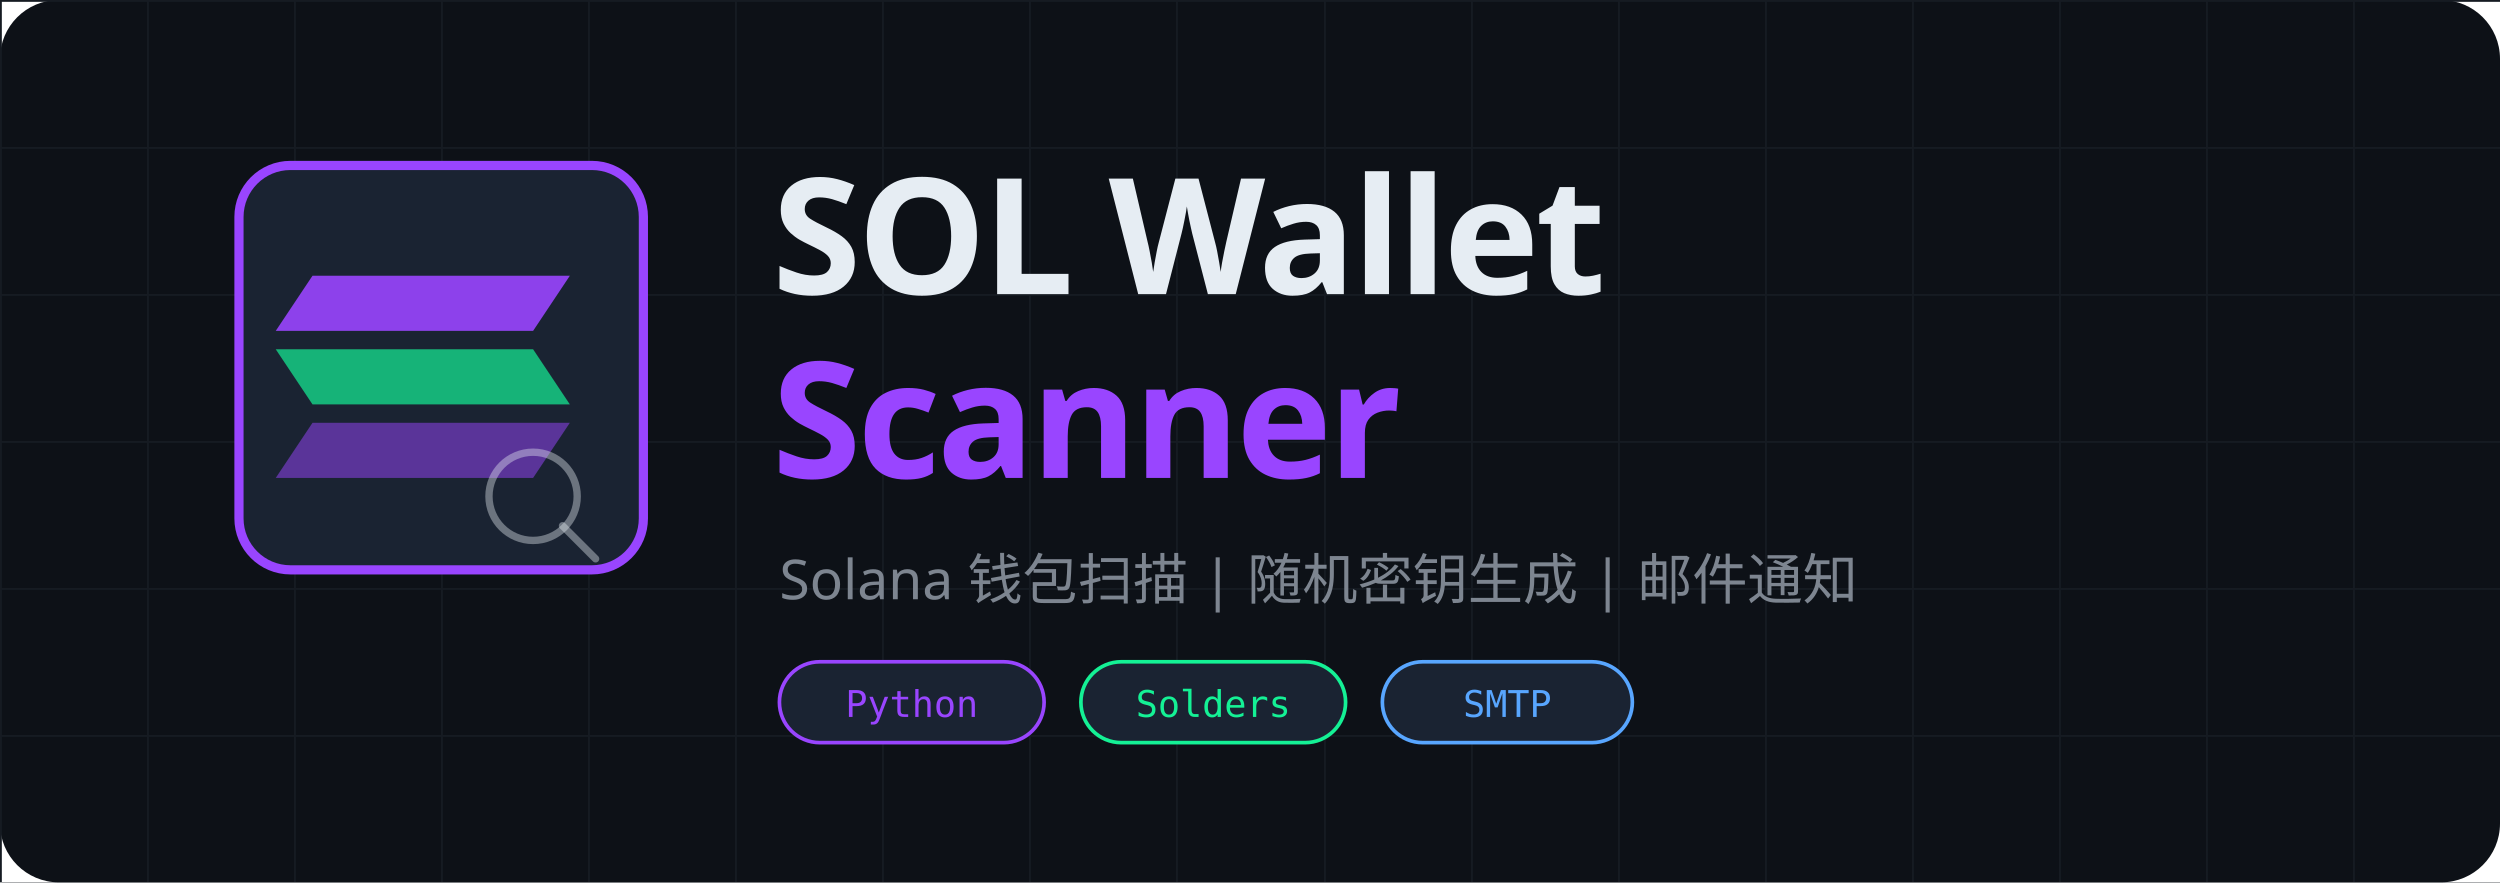
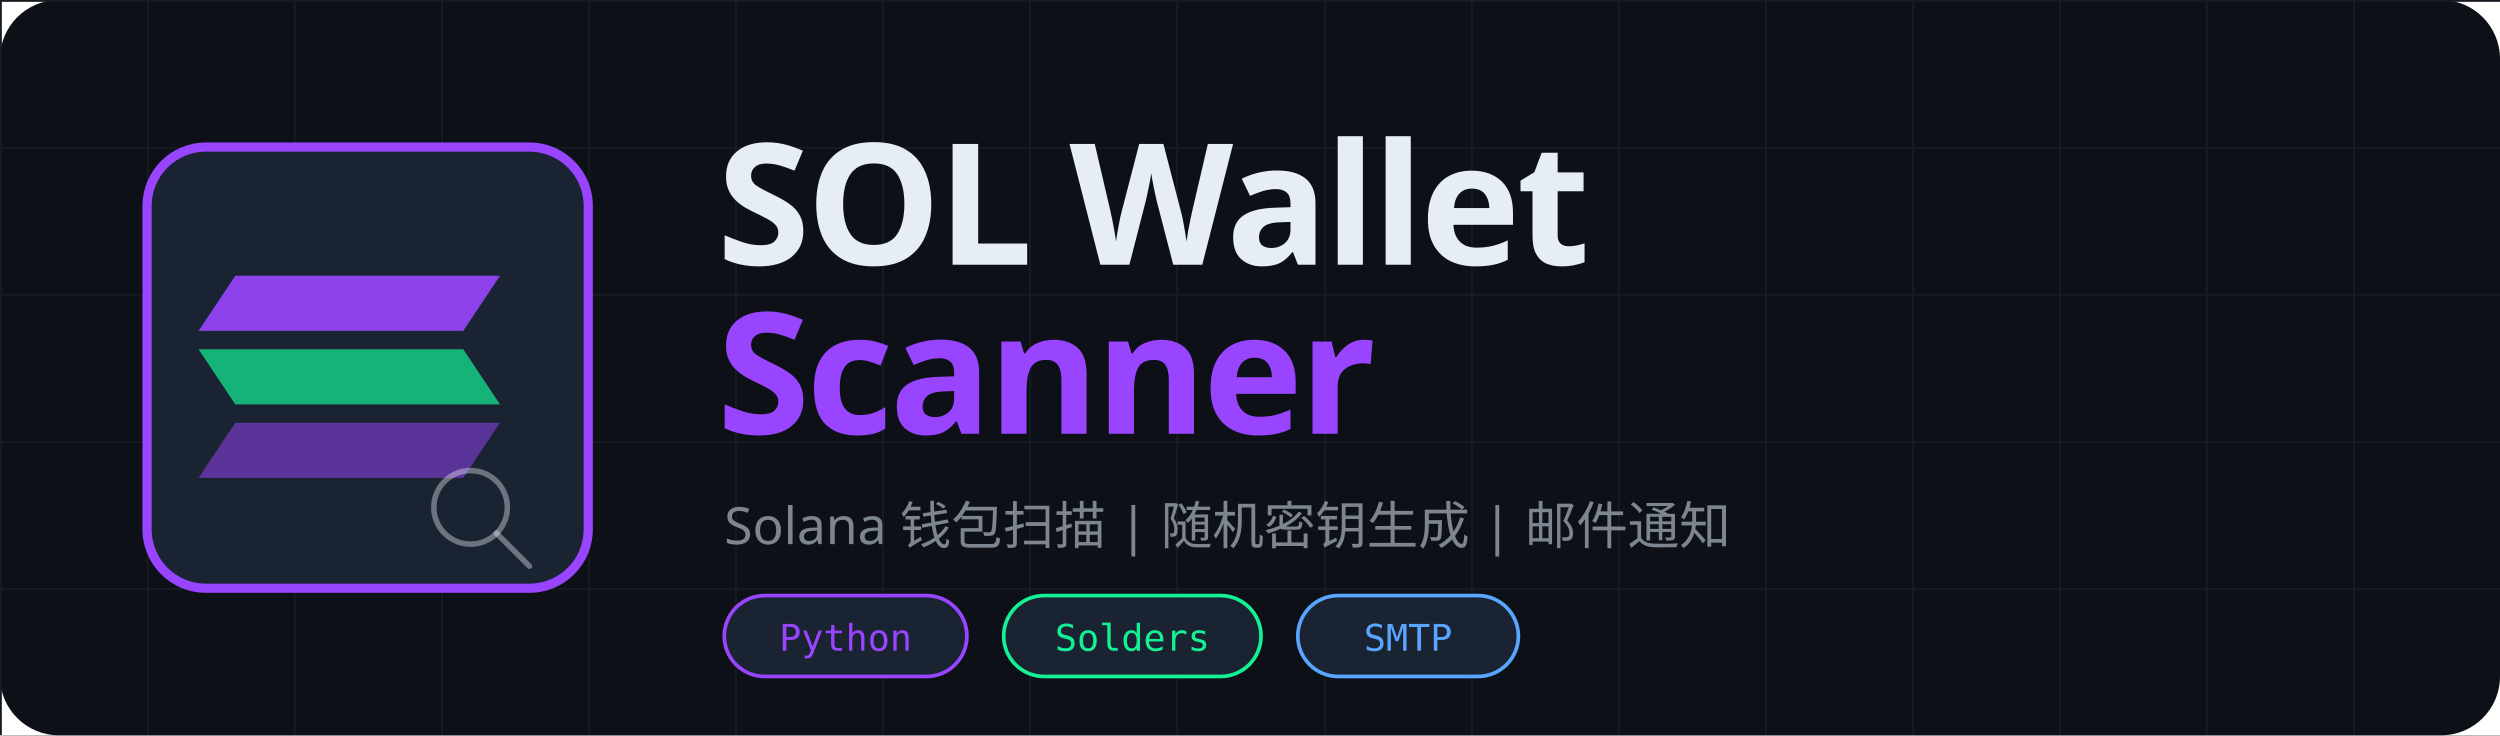
- <svg xmlns="http://www.w3.org/2000/svg" viewBox="0 0 680 240" fill="none">
-   <rect width="680" height="240" rx="16" fill="#0d1117" />
+ <svg xmlns="http://www.w3.org/2000/svg" viewBox="0 0 680 200" fill="none">
+   <rect width="680" height="200" rx="16" fill="#0d1117" />
  <defs>
-     <pattern id="grid" width="40" height="40" patternUnits="userSpaceOnUse">
-       <path d="M 40 0 L 0 0 0 40" fill="none" stroke="#161b22" stroke-width="1" />
+     <pattern id="g" width="40" height="40" patternUnits="userSpaceOnUse">
+       <path d="M40 0L0 0 0 40" fill="none" stroke="#161b22" stroke-width="1" />
    </pattern>
  </defs>
-   <rect width="680" height="240" fill="url(#grid)" />
-   <g transform="translate(60, 40)">
-     <rect x="5" y="5" width="110" height="110" rx="14" fill="#1a2332" stroke="#9945ff" stroke-width="2.5" />
-     <path d="M25 35 L95 35 L85 50 L15 50 Z" fill="#9945ff" opacity="0.9" />
-     <path d="M15 55 L85 55 L95 70 L25 70 Z" fill="#14f195" opacity="0.7" />
-     <path d="M25 75 L95 75 L85 90 L15 90 Z" fill="#9945ff" opacity="0.5" />
-     <circle cx="85" cy="95" r="12" fill="none" stroke="#e6edf3" stroke-width="2" opacity="0.4" />
-     <line x1="93" y1="103" x2="102" y2="112" stroke="#e6edf3" stroke-width="2" opacity="0.4" stroke-linecap="round" />
+   <rect width="680" height="200" fill="url(#g)" />
+   <g transform="translate(40,40)">
+     <rect width="120" height="120" rx="16" fill="#1a2332" stroke="#9945ff" stroke-width="2.5" />
+     <path d="M24 35 L96 35 L86 50 L14 50Z" fill="#9945ff" opacity="0.9" />
+     <path d="M14 55 L86 55 L96 70 L24 70Z" fill="#14f195" opacity="0.7" />
+     <path d="M24 75 L96 75 L86 90 L14 90Z" fill="#9945ff" opacity="0.5" />
+     <circle cx="88" cy="98" r="10" fill="none" stroke="#e6edf3" stroke-width="1.5" opacity="0.4" />
+     <line x1="95" y1="105" x2="104" y2="114" stroke="#e6edf3" stroke-width="1.5" opacity="0.4" stroke-linecap="round" />
  </g>
-   <text x="210" y="80" font-family="'Segoe UI', system-ui, sans-serif" font-size="44" fill="#e6edf3" font-weight="700" letter-spacing="-1">SOL Wallet</text>
-   <text x="210" y="130" font-family="'Segoe UI', system-ui, sans-serif" font-size="44" fill="#9945ff" font-weight="700" letter-spacing="-1">Scanner</text>
-   <text x="212" y="163" font-family="'Segoe UI', system-ui, sans-serif" font-size="15" fill="#7d8590">Solana 钱包扫描 | 随机密钥生成 | 邮件通知</text>
-   <g transform="translate(212, 180)">
-     <rect x="0" y="0" width="72" height="22" rx="11" fill="#1a2332" stroke="#9945ff" stroke-width="1" />
-     <text x="36" y="15" font-family="monospace" font-size="10" fill="#9945ff" text-anchor="middle">Python</text>
-     <rect x="82" y="0" width="72" height="22" rx="11" fill="#1a2332" stroke="#14f195" stroke-width="1" />
-     <text x="118" y="15" font-family="monospace" font-size="10" fill="#14f195" text-anchor="middle">Solders</text>
-     <rect x="164" y="0" width="68" height="22" rx="11" fill="#1a2332" stroke="#58a6ff" stroke-width="1" />
-     <text x="198" y="15" font-family="monospace" font-size="10" fill="#58a6ff" text-anchor="middle">SMTP</text>
+   <text x="195" y="72" font-family="'Segoe UI',system-ui,sans-serif" font-size="46" fill="#e6edf3" font-weight="700" letter-spacing="-1">SOL Wallet</text>
+   <text x="195" y="118" font-family="'Segoe UI',system-ui,sans-serif" font-size="46" fill="#9945ff" font-weight="700" letter-spacing="-1">Scanner</text>
+   <text x="197" y="148" font-family="'Segoe UI',system-ui,sans-serif" font-size="14" fill="#7d8590">Solana 钱包扫描 | 随机密钥生成 | 邮件通知</text>
+   <g transform="translate(197,162)">
+     <rect width="66" height="22" rx="11" fill="#1a2332" stroke="#9945ff" stroke-width="1" />
+     <text x="33" y="15" font-family="monospace" font-size="10" fill="#9945ff" text-anchor="middle">Python</text>
+     <rect x="76" width="70" height="22" rx="11" fill="#1a2332" stroke="#14f195" stroke-width="1" />
+     <text x="111" y="15" font-family="monospace" font-size="10" fill="#14f195" text-anchor="middle">Solders</text>
+     <rect x="156" width="60" height="22" rx="11" fill="#1a2332" stroke="#58a6ff" stroke-width="1" />
+     <text x="186" y="15" font-family="monospace" font-size="10" fill="#58a6ff" text-anchor="middle">SMTP</text>
  </g>
</svg>
